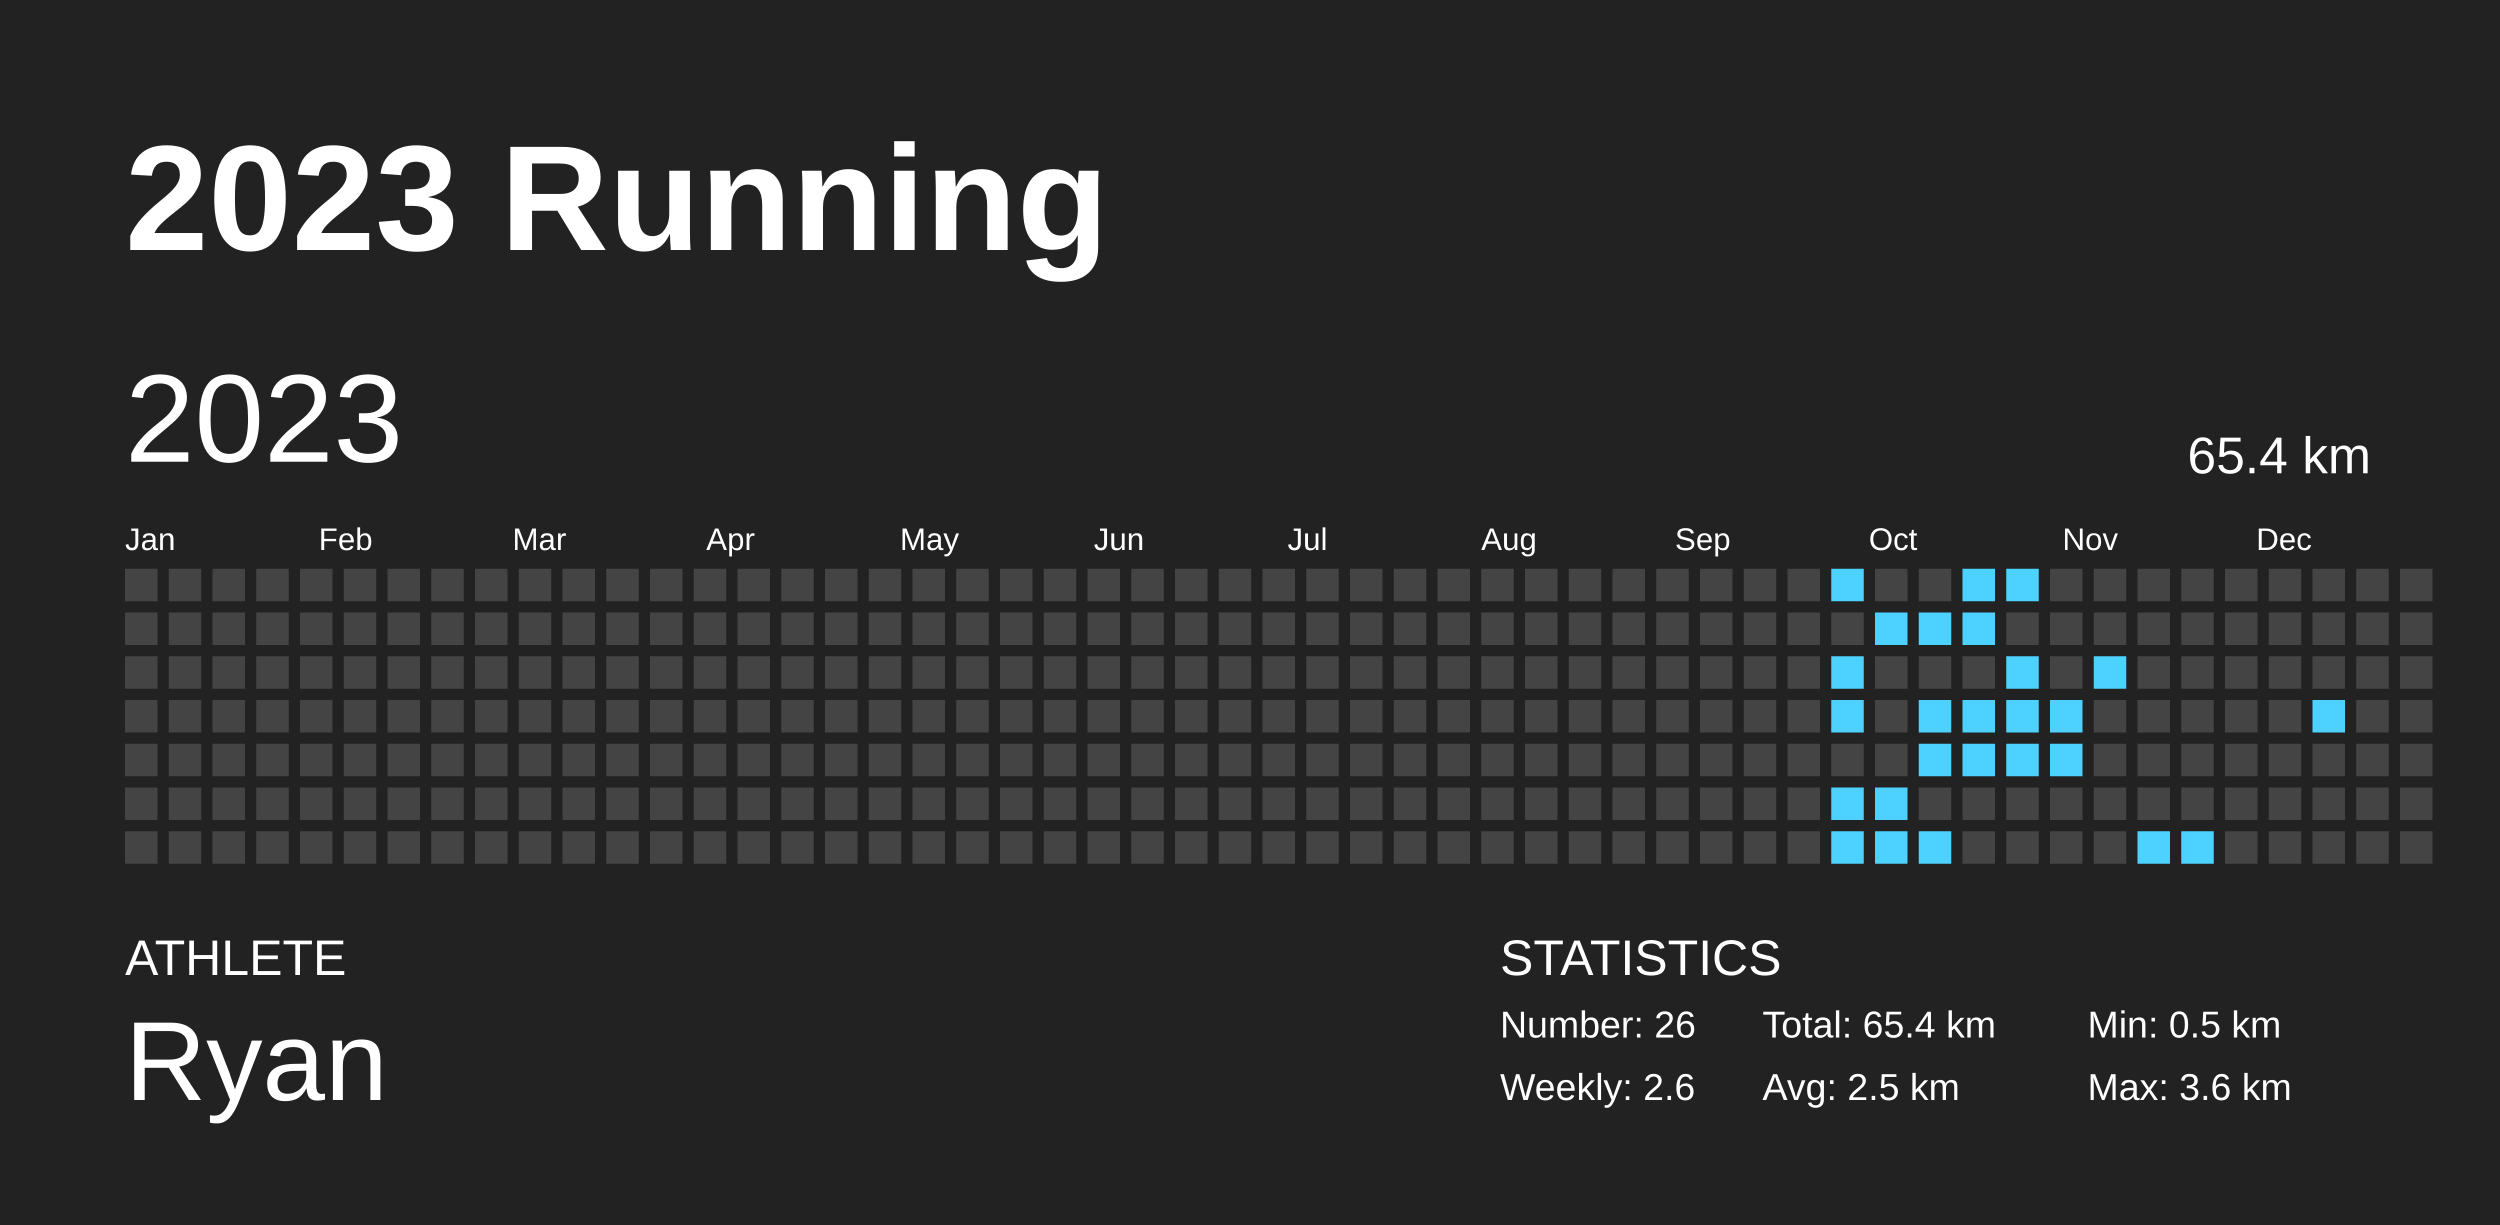
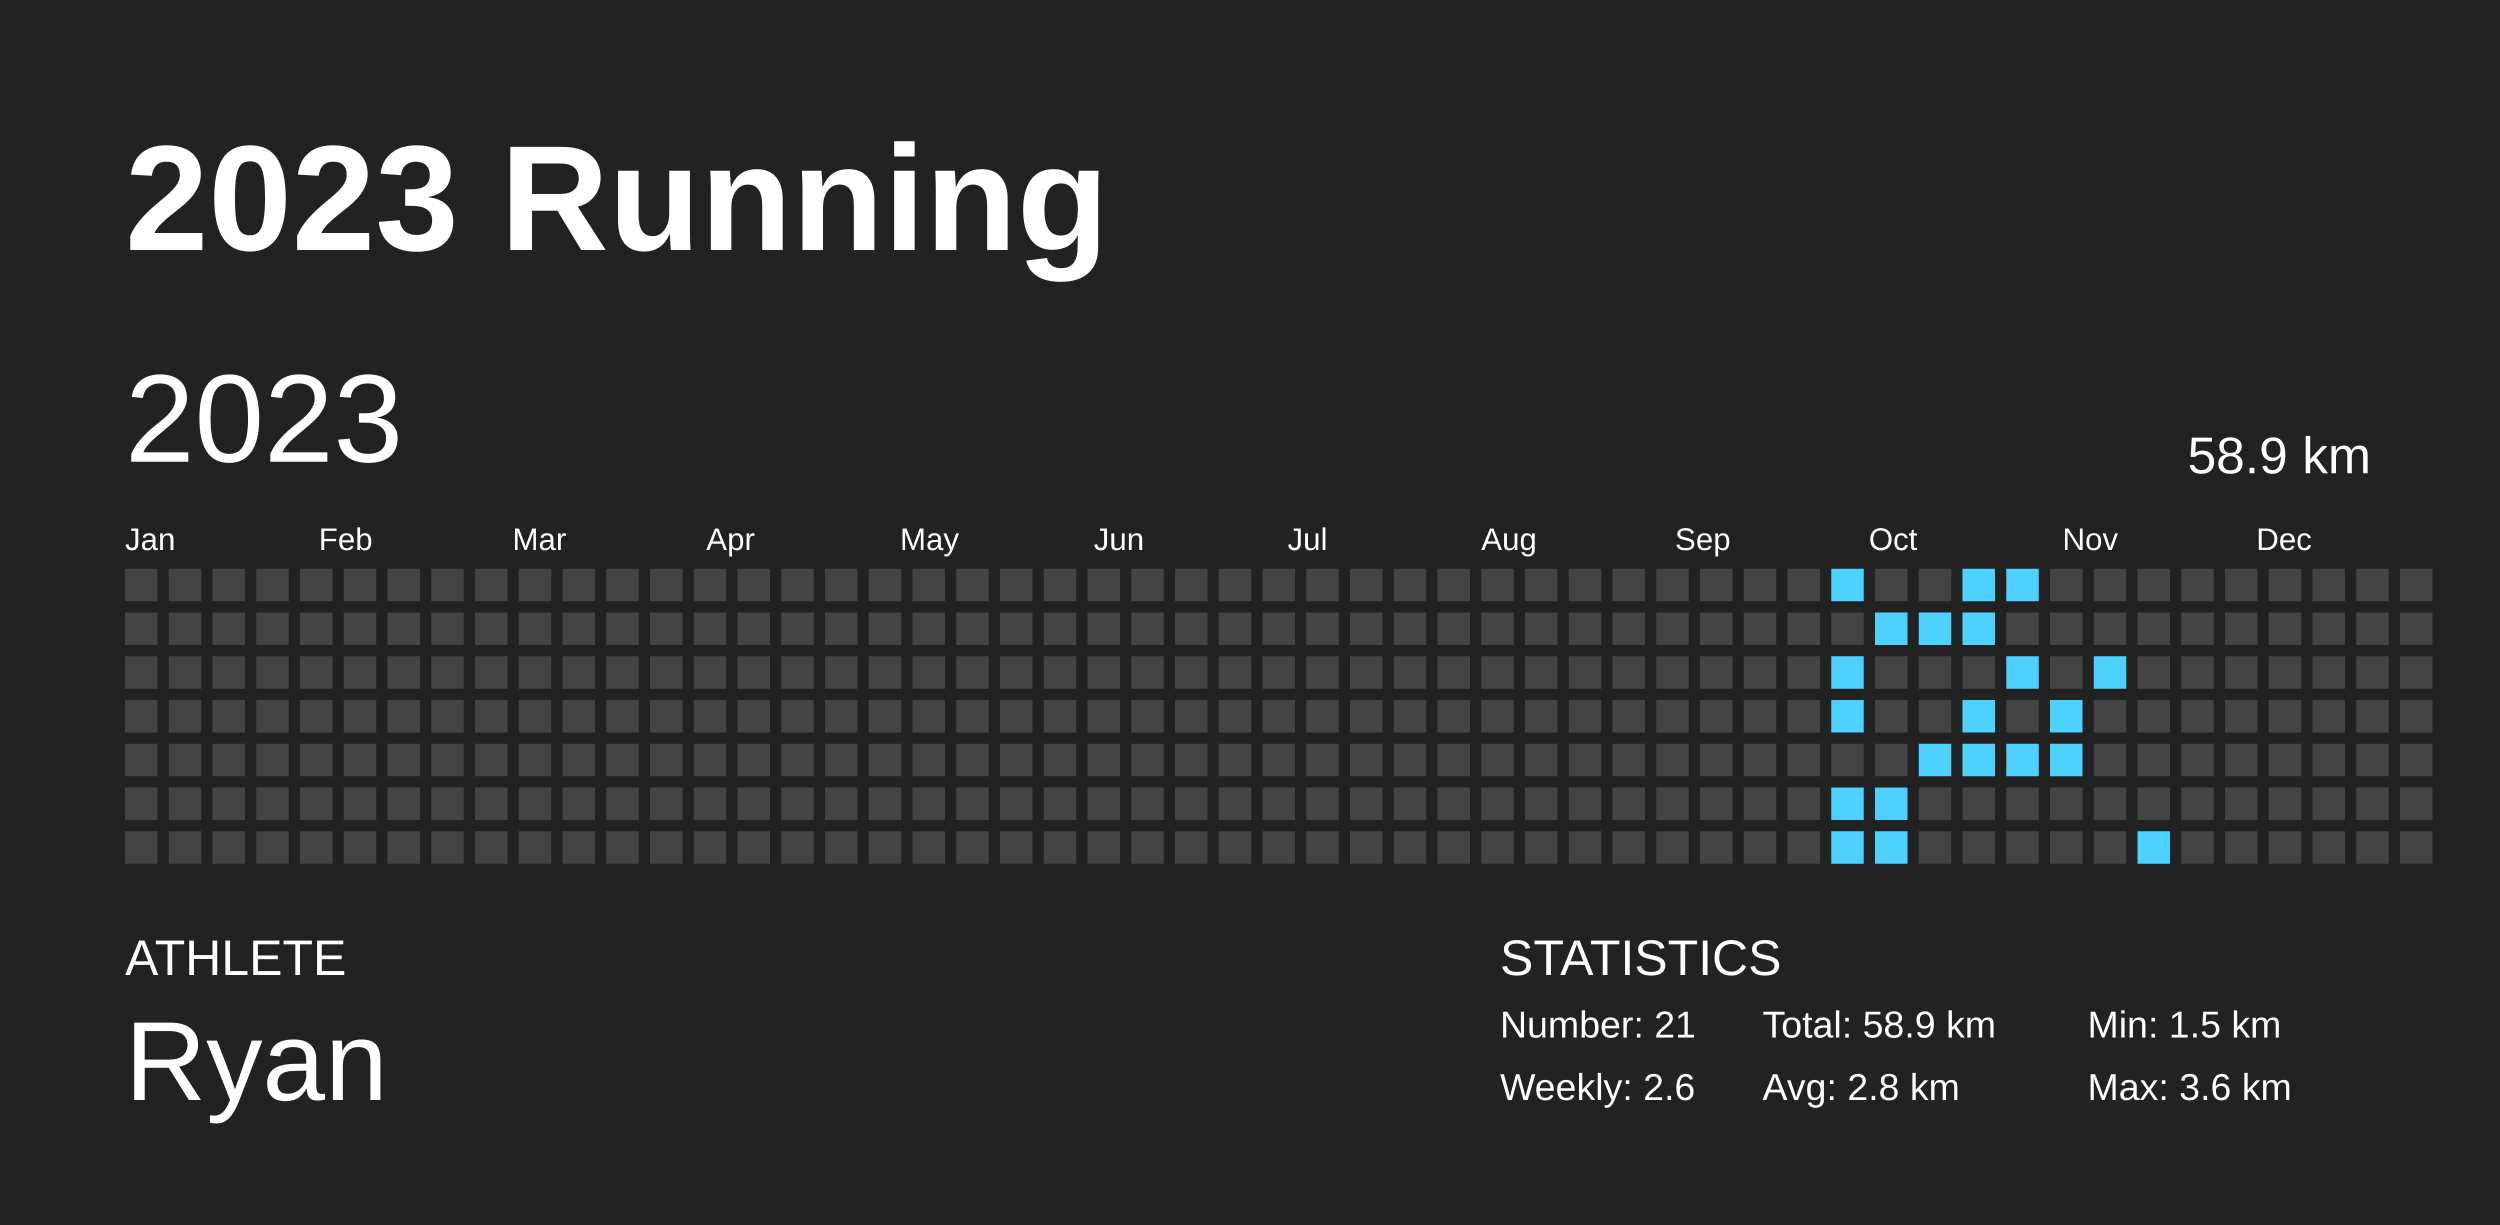
<svg xmlns="http://www.w3.org/2000/svg" baseProfile="full" height="98mm" version="1.1" viewBox="0,0,200,98" width="200mm">
  <defs />
  <rect fill="#222222" height="98" width="200" x="0" y="0" />
  <text fill="#FFFFFF" style="font-size:12px; font-family:Arial; font-weight:bold;" x="10" y="20">2023 Running</text>
  <text fill="#FFFFFF" style="font-size:4px; font-family:Arial" x="10" y="78">ATHLETE</text>
  <text fill="#FFFFFF" style="font-size:9px; font-family:Arial" x="10" y="88">Ryan</text>
  <text fill="#FFFFFF" style="font-size:4px; font-family:Arial" x="120" y="78">STATISTICS</text>
-   <text fill="#FFFFFF" style="font-size:3px; font-family:Arial" x="120" y="83">Number: 26</text>
+   <text fill="#FFFFFF" style="font-size:3px; font-family:Arial" x="120" y="83">Number: 21</text>
  <text fill="#FFFFFF" style="font-size:3px; font-family:Arial" x="120" y="88">Weekly: 2.6</text>
-   <text fill="#FFFFFF" style="font-size:3px; font-family:Arial" x="141" y="83">Total: 65.4 km</text>
-   <text fill="#FFFFFF" style="font-size:3px; font-family:Arial" x="141" y="88">Avg: 2.5 km</text>
-   <text fill="#FFFFFF" style="font-size:3px; font-family:Arial" x="167" y="83">Min: 0.5 km</text>
+   <text fill="#FFFFFF" style="font-size:3px; font-family:Arial" x="141" y="83">Total: 58.9 km</text>
+   <text fill="#FFFFFF" style="font-size:3px; font-family:Arial" x="141" y="88">Avg: 2.8 km</text>
+   <text fill="#FFFFFF" style="font-size:3px; font-family:Arial" x="167" y="83">Min: 1.5 km</text>
  <text fill="#FFFFFF" style="font-size:3px; font-family:Arial" x="167" y="88">Max: 3.6 km</text>
  <text dominant-baseline="hanging" fill="#FFFFFF" style="font-size:10.0px; font-family:Arial;" x="10" y="30">2023</text>
-   <text dominant-baseline="hanging" fill="#FFFFFF" style="font-size:4.125px; font-family:Arial;" x="175" y="35">65.4 km</text>
+   <text dominant-baseline="hanging" fill="#FFFFFF" style="font-size:4.125px; font-family:Arial;" x="175" y="35">58.9 km</text>
  <text fill="#FFFFFF" style="font-size:2.5px; font-family:Arial" x="10.0" y="44">Jan</text>
  <text fill="#FFFFFF" style="font-size:2.5px; font-family:Arial" x="25.5" y="44">Feb</text>
  <text fill="#FFFFFF" style="font-size:2.5px; font-family:Arial" x="41.0" y="44">Mar</text>
  <text fill="#FFFFFF" style="font-size:2.5px; font-family:Arial" x="56.5" y="44">Apr</text>
  <text fill="#FFFFFF" style="font-size:2.5px; font-family:Arial" x="72.0" y="44">May</text>
  <text fill="#FFFFFF" style="font-size:2.5px; font-family:Arial" x="87.5" y="44">Jun</text>
  <text fill="#FFFFFF" style="font-size:2.5px; font-family:Arial" x="103.0" y="44">Jul</text>
  <text fill="#FFFFFF" style="font-size:2.5px; font-family:Arial" x="118.5" y="44">Aug</text>
  <text fill="#FFFFFF" style="font-size:2.5px; font-family:Arial" x="134.0" y="44">Sep</text>
  <text fill="#FFFFFF" style="font-size:2.5px; font-family:Arial" x="149.5" y="44">Oct</text>
  <text fill="#FFFFFF" style="font-size:2.5px; font-family:Arial" x="165.0" y="44">Nov</text>
  <text fill="#FFFFFF" style="font-size:2.5px; font-family:Arial" x="180.5" y="44">Dec</text>
  <rect fill="#444444" height="2.6" width="2.6" x="10.0" y="45.5" />
  <rect fill="#444444" height="2.6" width="2.6" x="10.0" y="49.0" />
  <rect fill="#444444" height="2.6" width="2.6" x="10.0" y="52.5" />
  <rect fill="#444444" height="2.6" width="2.6" x="10.0" y="56.0" />
  <rect fill="#444444" height="2.6" width="2.6" x="10.0" y="59.5" />
  <rect fill="#444444" height="2.6" width="2.6" x="10.0" y="63.0" />
  <rect fill="#444444" height="2.6" width="2.6" x="10.0" y="66.5" />
  <rect fill="#444444" height="2.6" width="2.6" x="13.5" y="45.5" />
  <rect fill="#444444" height="2.6" width="2.6" x="13.5" y="49.0" />
  <rect fill="#444444" height="2.6" width="2.6" x="13.5" y="52.5" />
  <rect fill="#444444" height="2.6" width="2.6" x="13.5" y="56.0" />
  <rect fill="#444444" height="2.6" width="2.6" x="13.5" y="59.5" />
  <rect fill="#444444" height="2.6" width="2.6" x="13.5" y="63.0" />
  <rect fill="#444444" height="2.6" width="2.6" x="13.5" y="66.5" />
  <rect fill="#444444" height="2.6" width="2.6" x="17.0" y="45.5" />
  <rect fill="#444444" height="2.6" width="2.6" x="17.0" y="49.0" />
  <rect fill="#444444" height="2.6" width="2.6" x="17.0" y="52.5" />
  <rect fill="#444444" height="2.6" width="2.6" x="17.0" y="56.0" />
  <rect fill="#444444" height="2.6" width="2.6" x="17.0" y="59.5" />
  <rect fill="#444444" height="2.6" width="2.6" x="17.0" y="63.0" />
  <rect fill="#444444" height="2.6" width="2.6" x="17.0" y="66.5" />
  <rect fill="#444444" height="2.6" width="2.6" x="20.5" y="45.5" />
  <rect fill="#444444" height="2.6" width="2.6" x="20.5" y="49.0" />
  <rect fill="#444444" height="2.6" width="2.6" x="20.5" y="52.5" />
  <rect fill="#444444" height="2.6" width="2.6" x="20.5" y="56.0" />
  <rect fill="#444444" height="2.6" width="2.6" x="20.5" y="59.5" />
  <rect fill="#444444" height="2.6" width="2.6" x="20.5" y="63.0" />
  <rect fill="#444444" height="2.6" width="2.6" x="20.5" y="66.5" />
  <rect fill="#444444" height="2.6" width="2.6" x="24.0" y="45.5" />
  <rect fill="#444444" height="2.6" width="2.6" x="24.0" y="49.0" />
  <rect fill="#444444" height="2.6" width="2.6" x="24.0" y="52.5" />
  <rect fill="#444444" height="2.6" width="2.6" x="24.0" y="56.0" />
  <rect fill="#444444" height="2.6" width="2.6" x="24.0" y="59.5" />
  <rect fill="#444444" height="2.6" width="2.6" x="24.0" y="63.0" />
  <rect fill="#444444" height="2.6" width="2.6" x="24.0" y="66.5" />
  <rect fill="#444444" height="2.6" width="2.6" x="27.5" y="45.5" />
  <rect fill="#444444" height="2.6" width="2.6" x="27.5" y="49.0" />
  <rect fill="#444444" height="2.6" width="2.6" x="27.5" y="52.5" />
  <rect fill="#444444" height="2.6" width="2.6" x="27.5" y="56.0" />
  <rect fill="#444444" height="2.6" width="2.6" x="27.5" y="59.5" />
  <rect fill="#444444" height="2.6" width="2.6" x="27.5" y="63.0" />
  <rect fill="#444444" height="2.6" width="2.6" x="27.5" y="66.5" />
  <rect fill="#444444" height="2.6" width="2.6" x="31.0" y="45.5" />
  <rect fill="#444444" height="2.6" width="2.6" x="31.0" y="49.0" />
  <rect fill="#444444" height="2.6" width="2.6" x="31.0" y="52.5" />
  <rect fill="#444444" height="2.6" width="2.6" x="31.0" y="56.0" />
  <rect fill="#444444" height="2.6" width="2.6" x="31.0" y="59.5" />
  <rect fill="#444444" height="2.6" width="2.6" x="31.0" y="63.0" />
  <rect fill="#444444" height="2.6" width="2.6" x="31.0" y="66.5" />
  <rect fill="#444444" height="2.6" width="2.6" x="34.5" y="45.5" />
  <rect fill="#444444" height="2.6" width="2.6" x="34.5" y="49.0" />
  <rect fill="#444444" height="2.6" width="2.6" x="34.5" y="52.5" />
  <rect fill="#444444" height="2.6" width="2.6" x="34.5" y="56.0" />
  <rect fill="#444444" height="2.6" width="2.6" x="34.5" y="59.5" />
  <rect fill="#444444" height="2.6" width="2.6" x="34.5" y="63.0" />
  <rect fill="#444444" height="2.6" width="2.6" x="34.5" y="66.5" />
  <rect fill="#444444" height="2.6" width="2.6" x="38.0" y="45.5" />
  <rect fill="#444444" height="2.6" width="2.6" x="38.0" y="49.0" />
  <rect fill="#444444" height="2.6" width="2.6" x="38.0" y="52.5" />
  <rect fill="#444444" height="2.6" width="2.6" x="38.0" y="56.0" />
  <rect fill="#444444" height="2.6" width="2.6" x="38.0" y="59.5" />
  <rect fill="#444444" height="2.6" width="2.6" x="38.0" y="63.0" />
  <rect fill="#444444" height="2.6" width="2.6" x="38.0" y="66.5" />
  <rect fill="#444444" height="2.6" width="2.6" x="41.5" y="45.5" />
  <rect fill="#444444" height="2.6" width="2.6" x="41.5" y="49.0" />
  <rect fill="#444444" height="2.6" width="2.6" x="41.5" y="52.5" />
  <rect fill="#444444" height="2.6" width="2.6" x="41.5" y="56.0" />
  <rect fill="#444444" height="2.6" width="2.6" x="41.5" y="59.5" />
  <rect fill="#444444" height="2.6" width="2.6" x="41.5" y="63.0" />
  <rect fill="#444444" height="2.6" width="2.6" x="41.5" y="66.5" />
  <rect fill="#444444" height="2.6" width="2.6" x="45.0" y="45.5" />
  <rect fill="#444444" height="2.6" width="2.6" x="45.0" y="49.0" />
  <rect fill="#444444" height="2.6" width="2.6" x="45.0" y="52.5" />
  <rect fill="#444444" height="2.6" width="2.6" x="45.0" y="56.0" />
  <rect fill="#444444" height="2.6" width="2.6" x="45.0" y="59.5" />
  <rect fill="#444444" height="2.6" width="2.6" x="45.0" y="63.0" />
  <rect fill="#444444" height="2.6" width="2.6" x="45.0" y="66.5" />
  <rect fill="#444444" height="2.6" width="2.6" x="48.5" y="45.5" />
  <rect fill="#444444" height="2.6" width="2.6" x="48.5" y="49.0" />
  <rect fill="#444444" height="2.6" width="2.6" x="48.5" y="52.5" />
  <rect fill="#444444" height="2.6" width="2.6" x="48.5" y="56.0" />
  <rect fill="#444444" height="2.6" width="2.6" x="48.5" y="59.5" />
  <rect fill="#444444" height="2.6" width="2.6" x="48.5" y="63.0" />
  <rect fill="#444444" height="2.6" width="2.6" x="48.5" y="66.5" />
  <rect fill="#444444" height="2.6" width="2.6" x="52.0" y="45.5" />
  <rect fill="#444444" height="2.6" width="2.6" x="52.0" y="49.0" />
  <rect fill="#444444" height="2.6" width="2.6" x="52.0" y="52.5" />
  <rect fill="#444444" height="2.6" width="2.6" x="52.0" y="56.0" />
  <rect fill="#444444" height="2.6" width="2.6" x="52.0" y="59.5" />
  <rect fill="#444444" height="2.6" width="2.6" x="52.0" y="63.0" />
  <rect fill="#444444" height="2.6" width="2.6" x="52.0" y="66.5" />
  <rect fill="#444444" height="2.6" width="2.6" x="55.5" y="45.5" />
  <rect fill="#444444" height="2.6" width="2.6" x="55.5" y="49.0" />
  <rect fill="#444444" height="2.6" width="2.6" x="55.5" y="52.5" />
  <rect fill="#444444" height="2.6" width="2.6" x="55.5" y="56.0" />
  <rect fill="#444444" height="2.6" width="2.6" x="55.5" y="59.5" />
  <rect fill="#444444" height="2.6" width="2.6" x="55.5" y="63.0" />
  <rect fill="#444444" height="2.6" width="2.6" x="55.5" y="66.5" />
  <rect fill="#444444" height="2.6" width="2.6" x="59.0" y="45.5" />
  <rect fill="#444444" height="2.6" width="2.6" x="59.0" y="49.0" />
  <rect fill="#444444" height="2.6" width="2.6" x="59.0" y="52.5" />
  <rect fill="#444444" height="2.6" width="2.6" x="59.0" y="56.0" />
  <rect fill="#444444" height="2.6" width="2.6" x="59.0" y="59.5" />
  <rect fill="#444444" height="2.6" width="2.6" x="59.0" y="63.0" />
  <rect fill="#444444" height="2.6" width="2.6" x="59.0" y="66.5" />
  <rect fill="#444444" height="2.6" width="2.6" x="62.5" y="45.5" />
  <rect fill="#444444" height="2.6" width="2.6" x="62.5" y="49.0" />
  <rect fill="#444444" height="2.6" width="2.6" x="62.5" y="52.5" />
  <rect fill="#444444" height="2.6" width="2.6" x="62.5" y="56.0" />
  <rect fill="#444444" height="2.6" width="2.6" x="62.5" y="59.5" />
  <rect fill="#444444" height="2.6" width="2.6" x="62.5" y="63.0" />
  <rect fill="#444444" height="2.6" width="2.6" x="62.5" y="66.5" />
  <rect fill="#444444" height="2.6" width="2.6" x="66.0" y="45.5" />
  <rect fill="#444444" height="2.6" width="2.6" x="66.0" y="49.0" />
  <rect fill="#444444" height="2.6" width="2.6" x="66.0" y="52.5" />
  <rect fill="#444444" height="2.6" width="2.6" x="66.0" y="56.0" />
  <rect fill="#444444" height="2.6" width="2.6" x="66.0" y="59.5" />
  <rect fill="#444444" height="2.6" width="2.6" x="66.0" y="63.0" />
  <rect fill="#444444" height="2.6" width="2.6" x="66.0" y="66.5" />
  <rect fill="#444444" height="2.6" width="2.6" x="69.5" y="45.5" />
  <rect fill="#444444" height="2.6" width="2.6" x="69.5" y="49.0" />
  <rect fill="#444444" height="2.6" width="2.6" x="69.5" y="52.5" />
  <rect fill="#444444" height="2.6" width="2.6" x="69.5" y="56.0" />
  <rect fill="#444444" height="2.6" width="2.6" x="69.5" y="59.5" />
  <rect fill="#444444" height="2.6" width="2.6" x="69.5" y="63.0" />
  <rect fill="#444444" height="2.6" width="2.6" x="69.5" y="66.5" />
  <rect fill="#444444" height="2.6" width="2.6" x="73.0" y="45.5" />
  <rect fill="#444444" height="2.6" width="2.6" x="73.0" y="49.0" />
  <rect fill="#444444" height="2.6" width="2.6" x="73.0" y="52.5" />
  <rect fill="#444444" height="2.6" width="2.6" x="73.0" y="56.0" />
  <rect fill="#444444" height="2.6" width="2.6" x="73.0" y="59.5" />
  <rect fill="#444444" height="2.6" width="2.6" x="73.0" y="63.0" />
  <rect fill="#444444" height="2.6" width="2.6" x="73.0" y="66.5" />
  <rect fill="#444444" height="2.6" width="2.6" x="76.5" y="45.5" />
  <rect fill="#444444" height="2.6" width="2.6" x="76.5" y="49.0" />
  <rect fill="#444444" height="2.6" width="2.6" x="76.5" y="52.5" />
  <rect fill="#444444" height="2.6" width="2.6" x="76.5" y="56.0" />
  <rect fill="#444444" height="2.6" width="2.6" x="76.5" y="59.5" />
  <rect fill="#444444" height="2.6" width="2.6" x="76.5" y="63.0" />
  <rect fill="#444444" height="2.6" width="2.6" x="76.5" y="66.5" />
  <rect fill="#444444" height="2.6" width="2.6" x="80.0" y="45.5" />
  <rect fill="#444444" height="2.6" width="2.6" x="80.0" y="49.0" />
  <rect fill="#444444" height="2.6" width="2.6" x="80.0" y="52.5" />
  <rect fill="#444444" height="2.6" width="2.6" x="80.0" y="56.0" />
  <rect fill="#444444" height="2.6" width="2.6" x="80.0" y="59.5" />
  <rect fill="#444444" height="2.6" width="2.6" x="80.0" y="63.0" />
  <rect fill="#444444" height="2.6" width="2.6" x="80.0" y="66.5" />
  <rect fill="#444444" height="2.6" width="2.6" x="83.5" y="45.5" />
  <rect fill="#444444" height="2.6" width="2.6" x="83.5" y="49.0" />
  <rect fill="#444444" height="2.6" width="2.6" x="83.5" y="52.5" />
  <rect fill="#444444" height="2.6" width="2.6" x="83.5" y="56.0" />
  <rect fill="#444444" height="2.6" width="2.6" x="83.5" y="59.5" />
  <rect fill="#444444" height="2.6" width="2.6" x="83.5" y="63.0" />
  <rect fill="#444444" height="2.6" width="2.6" x="83.5" y="66.5" />
  <rect fill="#444444" height="2.6" width="2.6" x="87.0" y="45.5" />
  <rect fill="#444444" height="2.6" width="2.6" x="87.0" y="49.0" />
  <rect fill="#444444" height="2.6" width="2.6" x="87.0" y="52.5" />
  <rect fill="#444444" height="2.6" width="2.6" x="87.0" y="56.0" />
  <rect fill="#444444" height="2.6" width="2.6" x="87.0" y="59.5" />
  <rect fill="#444444" height="2.6" width="2.6" x="87.0" y="63.0" />
  <rect fill="#444444" height="2.6" width="2.6" x="87.0" y="66.5" />
  <rect fill="#444444" height="2.6" width="2.6" x="90.5" y="45.5" />
  <rect fill="#444444" height="2.6" width="2.6" x="90.5" y="49.0" />
  <rect fill="#444444" height="2.6" width="2.6" x="90.5" y="52.5" />
  <rect fill="#444444" height="2.6" width="2.6" x="90.5" y="56.0" />
  <rect fill="#444444" height="2.6" width="2.6" x="90.5" y="59.5" />
  <rect fill="#444444" height="2.6" width="2.6" x="90.5" y="63.0" />
  <rect fill="#444444" height="2.6" width="2.6" x="90.5" y="66.5" />
  <rect fill="#444444" height="2.6" width="2.6" x="94.0" y="45.5" />
  <rect fill="#444444" height="2.6" width="2.6" x="94.0" y="49.0" />
  <rect fill="#444444" height="2.6" width="2.6" x="94.0" y="52.5" />
  <rect fill="#444444" height="2.6" width="2.6" x="94.0" y="56.0" />
  <rect fill="#444444" height="2.6" width="2.6" x="94.0" y="59.5" />
  <rect fill="#444444" height="2.6" width="2.6" x="94.0" y="63.0" />
  <rect fill="#444444" height="2.6" width="2.6" x="94.0" y="66.5" />
  <rect fill="#444444" height="2.6" width="2.6" x="97.5" y="45.5" />
  <rect fill="#444444" height="2.6" width="2.6" x="97.5" y="49.0" />
  <rect fill="#444444" height="2.6" width="2.6" x="97.5" y="52.5" />
  <rect fill="#444444" height="2.6" width="2.6" x="97.5" y="56.0" />
  <rect fill="#444444" height="2.6" width="2.6" x="97.5" y="59.5" />
  <rect fill="#444444" height="2.6" width="2.6" x="97.5" y="63.0" />
  <rect fill="#444444" height="2.6" width="2.6" x="97.5" y="66.5" />
  <rect fill="#444444" height="2.6" width="2.6" x="101.0" y="45.5" />
  <rect fill="#444444" height="2.6" width="2.6" x="101.0" y="49.0" />
  <rect fill="#444444" height="2.6" width="2.6" x="101.0" y="52.5" />
  <rect fill="#444444" height="2.6" width="2.6" x="101.0" y="56.0" />
  <rect fill="#444444" height="2.6" width="2.6" x="101.0" y="59.5" />
  <rect fill="#444444" height="2.6" width="2.6" x="101.0" y="63.0" />
  <rect fill="#444444" height="2.6" width="2.6" x="101.0" y="66.5" />
  <rect fill="#444444" height="2.6" width="2.6" x="104.5" y="45.5" />
  <rect fill="#444444" height="2.6" width="2.6" x="104.5" y="49.0" />
  <rect fill="#444444" height="2.6" width="2.6" x="104.5" y="52.5" />
  <rect fill="#444444" height="2.6" width="2.6" x="104.5" y="56.0" />
  <rect fill="#444444" height="2.6" width="2.6" x="104.5" y="59.5" />
  <rect fill="#444444" height="2.6" width="2.6" x="104.5" y="63.0" />
  <rect fill="#444444" height="2.6" width="2.6" x="104.5" y="66.5" />
  <rect fill="#444444" height="2.6" width="2.6" x="108.0" y="45.5" />
  <rect fill="#444444" height="2.6" width="2.6" x="108.0" y="49.0" />
  <rect fill="#444444" height="2.6" width="2.6" x="108.0" y="52.5" />
  <rect fill="#444444" height="2.6" width="2.6" x="108.0" y="56.0" />
  <rect fill="#444444" height="2.6" width="2.6" x="108.0" y="59.5" />
  <rect fill="#444444" height="2.6" width="2.6" x="108.0" y="63.0" />
  <rect fill="#444444" height="2.6" width="2.6" x="108.0" y="66.5" />
  <rect fill="#444444" height="2.6" width="2.6" x="111.5" y="45.5" />
  <rect fill="#444444" height="2.6" width="2.6" x="111.5" y="49.0" />
  <rect fill="#444444" height="2.6" width="2.6" x="111.5" y="52.5" />
  <rect fill="#444444" height="2.6" width="2.6" x="111.5" y="56.0" />
  <rect fill="#444444" height="2.6" width="2.6" x="111.5" y="59.5" />
  <rect fill="#444444" height="2.6" width="2.6" x="111.5" y="63.0" />
  <rect fill="#444444" height="2.6" width="2.6" x="111.5" y="66.5" />
  <rect fill="#444444" height="2.6" width="2.6" x="115.0" y="45.5" />
  <rect fill="#444444" height="2.6" width="2.6" x="115.0" y="49.0" />
  <rect fill="#444444" height="2.6" width="2.6" x="115.0" y="52.5" />
  <rect fill="#444444" height="2.6" width="2.6" x="115.0" y="56.0" />
  <rect fill="#444444" height="2.6" width="2.6" x="115.0" y="59.5" />
  <rect fill="#444444" height="2.6" width="2.6" x="115.0" y="63.0" />
  <rect fill="#444444" height="2.6" width="2.6" x="115.0" y="66.5" />
  <rect fill="#444444" height="2.6" width="2.6" x="118.5" y="45.5" />
  <rect fill="#444444" height="2.6" width="2.6" x="118.5" y="49.0" />
  <rect fill="#444444" height="2.6" width="2.6" x="118.5" y="52.5" />
  <rect fill="#444444" height="2.6" width="2.6" x="118.5" y="56.0" />
  <rect fill="#444444" height="2.6" width="2.6" x="118.5" y="59.5" />
  <rect fill="#444444" height="2.6" width="2.6" x="118.5" y="63.0" />
  <rect fill="#444444" height="2.6" width="2.6" x="118.5" y="66.5" />
  <rect fill="#444444" height="2.6" width="2.6" x="122.0" y="45.5" />
  <rect fill="#444444" height="2.6" width="2.6" x="122.0" y="49.0" />
  <rect fill="#444444" height="2.6" width="2.6" x="122.0" y="52.5" />
  <rect fill="#444444" height="2.6" width="2.6" x="122.0" y="56.0" />
  <rect fill="#444444" height="2.6" width="2.6" x="122.0" y="59.5" />
  <rect fill="#444444" height="2.6" width="2.6" x="122.0" y="63.0" />
  <rect fill="#444444" height="2.6" width="2.6" x="122.0" y="66.5" />
  <rect fill="#444444" height="2.6" width="2.6" x="125.5" y="45.5" />
  <rect fill="#444444" height="2.6" width="2.6" x="125.5" y="49.0" />
  <rect fill="#444444" height="2.6" width="2.6" x="125.5" y="52.5" />
  <rect fill="#444444" height="2.6" width="2.6" x="125.5" y="56.0" />
  <rect fill="#444444" height="2.6" width="2.6" x="125.5" y="59.5" />
  <rect fill="#444444" height="2.6" width="2.6" x="125.5" y="63.0" />
  <rect fill="#444444" height="2.6" width="2.6" x="125.5" y="66.5" />
  <rect fill="#444444" height="2.6" width="2.6" x="129.0" y="45.5" />
  <rect fill="#444444" height="2.6" width="2.6" x="129.0" y="49.0" />
  <rect fill="#444444" height="2.6" width="2.6" x="129.0" y="52.5" />
  <rect fill="#444444" height="2.6" width="2.6" x="129.0" y="56.0" />
  <rect fill="#444444" height="2.6" width="2.6" x="129.0" y="59.5" />
  <rect fill="#444444" height="2.6" width="2.6" x="129.0" y="63.0" />
  <rect fill="#444444" height="2.6" width="2.6" x="129.0" y="66.5" />
  <rect fill="#444444" height="2.6" width="2.6" x="132.5" y="45.5" />
  <rect fill="#444444" height="2.6" width="2.6" x="132.5" y="49.0" />
  <rect fill="#444444" height="2.6" width="2.6" x="132.5" y="52.5" />
  <rect fill="#444444" height="2.6" width="2.6" x="132.5" y="56.0" />
  <rect fill="#444444" height="2.6" width="2.6" x="132.5" y="59.5" />
  <rect fill="#444444" height="2.6" width="2.6" x="132.5" y="63.0" />
  <rect fill="#444444" height="2.6" width="2.6" x="132.5" y="66.5" />
  <rect fill="#444444" height="2.6" width="2.6" x="136.0" y="45.5" />
  <rect fill="#444444" height="2.6" width="2.6" x="136.0" y="49.0" />
  <rect fill="#444444" height="2.6" width="2.6" x="136.0" y="52.5" />
  <rect fill="#444444" height="2.6" width="2.6" x="136.0" y="56.0" />
  <rect fill="#444444" height="2.6" width="2.6" x="136.0" y="59.5" />
  <rect fill="#444444" height="2.6" width="2.6" x="136.0" y="63.0" />
  <rect fill="#444444" height="2.6" width="2.6" x="136.0" y="66.5" />
  <rect fill="#444444" height="2.6" width="2.6" x="139.5" y="45.5" />
  <rect fill="#444444" height="2.6" width="2.6" x="139.5" y="49.0" />
  <rect fill="#444444" height="2.6" width="2.6" x="139.5" y="52.5" />
  <rect fill="#444444" height="2.6" width="2.6" x="139.5" y="56.0" />
  <rect fill="#444444" height="2.6" width="2.6" x="139.5" y="59.5" />
  <rect fill="#444444" height="2.6" width="2.6" x="139.5" y="63.0" />
  <rect fill="#444444" height="2.6" width="2.6" x="139.5" y="66.5" />
  <rect fill="#444444" height="2.6" width="2.6" x="143.0" y="45.5" />
  <rect fill="#444444" height="2.6" width="2.6" x="143.0" y="49.0" />
  <rect fill="#444444" height="2.6" width="2.6" x="143.0" y="52.5" />
  <rect fill="#444444" height="2.6" width="2.6" x="143.0" y="56.0" />
  <rect fill="#444444" height="2.6" width="2.6" x="143.0" y="59.5" />
  <rect fill="#444444" height="2.6" width="2.6" x="143.0" y="63.0" />
  <rect fill="#444444" height="2.6" width="2.6" x="143.0" y="66.5" />
  <rect fill="#4dd2ff" height="2.6" width="2.6" x="146.5" y="45.5" />
  <rect fill="#444444" height="2.6" width="2.6" x="146.5" y="49.0" />
  <rect fill="#4dd2ff" height="2.6" width="2.6" x="146.5" y="52.5" />
  <rect fill="#4dd2ff" height="2.6" width="2.6" x="146.5" y="56.0" />
  <rect fill="#444444" height="2.6" width="2.6" x="146.5" y="59.5" />
  <rect fill="#4dd2ff" height="2.6" width="2.6" x="146.5" y="63.0" />
  <rect fill="#4dd2ff" height="2.6" width="2.6" x="146.5" y="66.5" />
  <rect fill="#444444" height="2.6" width="2.6" x="150.0" y="45.5" />
  <rect fill="#4dd2ff" height="2.6" width="2.6" x="150.0" y="49.0" />
  <rect fill="#444444" height="2.6" width="2.6" x="150.0" y="52.5" />
  <rect fill="#444444" height="2.6" width="2.6" x="150.0" y="56.0" />
  <rect fill="#444444" height="2.6" width="2.6" x="150.0" y="59.5" />
  <rect fill="#4dd2ff" height="2.6" width="2.6" x="150.0" y="63.0" />
  <rect fill="#4dd2ff" height="2.6" width="2.6" x="150.0" y="66.5" />
  <rect fill="#444444" height="2.6" width="2.6" x="153.5" y="45.5" />
  <rect fill="#4dd2ff" height="2.6" width="2.6" x="153.5" y="49.0" />
  <rect fill="#444444" height="2.6" width="2.6" x="153.5" y="52.5" />
-   <rect fill="#4dd2ff" height="2.6" width="2.6" x="153.5" y="56.0" />
+   <rect fill="#444444" height="2.6" width="2.6" x="153.5" y="56.0" />
  <rect fill="#4dd2ff" height="2.6" width="2.6" x="153.5" y="59.5" />
  <rect fill="#444444" height="2.6" width="2.6" x="153.5" y="63.0" />
-   <rect fill="#4dd2ff" height="2.6" width="2.6" x="153.5" y="66.5" />
+   <rect fill="#444444" height="2.6" width="2.6" x="153.5" y="66.5" />
  <rect fill="#4dd2ff" height="2.6" width="2.6" x="157.0" y="45.5" />
  <rect fill="#4dd2ff" height="2.6" width="2.6" x="157.0" y="49.0" />
  <rect fill="#444444" height="2.6" width="2.6" x="157.0" y="52.5" />
  <rect fill="#4dd2ff" height="2.6" width="2.6" x="157.0" y="56.0" />
  <rect fill="#4dd2ff" height="2.6" width="2.6" x="157.0" y="59.5" />
  <rect fill="#444444" height="2.6" width="2.6" x="157.0" y="63.0" />
  <rect fill="#444444" height="2.6" width="2.6" x="157.0" y="66.5" />
  <rect fill="#4dd2ff" height="2.6" width="2.6" x="160.5" y="45.5" />
  <rect fill="#444444" height="2.6" width="2.6" x="160.5" y="49.0" />
  <rect fill="#4dd2ff" height="2.6" width="2.6" x="160.5" y="52.5" />
-   <rect fill="#4dd2ff" height="2.6" width="2.6" x="160.5" y="56.0" />
+   <rect fill="#444444" height="2.6" width="2.6" x="160.5" y="56.0" />
  <rect fill="#4dd2ff" height="2.6" width="2.6" x="160.5" y="59.5" />
  <rect fill="#444444" height="2.6" width="2.6" x="160.5" y="63.0" />
  <rect fill="#444444" height="2.6" width="2.6" x="160.5" y="66.5" />
  <rect fill="#444444" height="2.6" width="2.6" x="164.0" y="45.5" />
  <rect fill="#444444" height="2.6" width="2.6" x="164.0" y="49.0" />
  <rect fill="#444444" height="2.6" width="2.6" x="164.0" y="52.5" />
  <rect fill="#4dd2ff" height="2.6" width="2.6" x="164.0" y="56.0" />
  <rect fill="#4dd2ff" height="2.6" width="2.6" x="164.0" y="59.5" />
  <rect fill="#444444" height="2.6" width="2.6" x="164.0" y="63.0" />
  <rect fill="#444444" height="2.6" width="2.6" x="164.0" y="66.5" />
  <rect fill="#444444" height="2.6" width="2.6" x="167.5" y="45.5" />
  <rect fill="#444444" height="2.6" width="2.6" x="167.5" y="49.0" />
  <rect fill="#4dd2ff" height="2.6" width="2.6" x="167.5" y="52.5" />
  <rect fill="#444444" height="2.6" width="2.6" x="167.5" y="56.0" />
  <rect fill="#444444" height="2.6" width="2.6" x="167.5" y="59.5" />
  <rect fill="#444444" height="2.6" width="2.6" x="167.5" y="63.0" />
  <rect fill="#444444" height="2.6" width="2.6" x="167.5" y="66.5" />
  <rect fill="#444444" height="2.6" width="2.6" x="171.0" y="45.5" />
  <rect fill="#444444" height="2.6" width="2.6" x="171.0" y="49.0" />
  <rect fill="#444444" height="2.6" width="2.6" x="171.0" y="52.5" />
  <rect fill="#444444" height="2.6" width="2.6" x="171.0" y="56.0" />
  <rect fill="#444444" height="2.6" width="2.6" x="171.0" y="59.5" />
  <rect fill="#444444" height="2.6" width="2.6" x="171.0" y="63.0" />
  <rect fill="#4dd2ff" height="2.6" width="2.6" x="171.0" y="66.5" />
  <rect fill="#444444" height="2.6" width="2.6" x="174.5" y="45.5" />
  <rect fill="#444444" height="2.6" width="2.6" x="174.5" y="49.0" />
  <rect fill="#444444" height="2.6" width="2.6" x="174.5" y="52.5" />
  <rect fill="#444444" height="2.6" width="2.6" x="174.5" y="56.0" />
  <rect fill="#444444" height="2.6" width="2.6" x="174.5" y="59.5" />
  <rect fill="#444444" height="2.6" width="2.6" x="174.5" y="63.0" />
-   <rect fill="#4dd2ff" height="2.6" width="2.6" x="174.5" y="66.5" />
+   <rect fill="#444444" height="2.6" width="2.6" x="174.5" y="66.5" />
  <rect fill="#444444" height="2.6" width="2.6" x="178.0" y="45.5" />
  <rect fill="#444444" height="2.6" width="2.6" x="178.0" y="49.0" />
  <rect fill="#444444" height="2.6" width="2.6" x="178.0" y="52.5" />
  <rect fill="#444444" height="2.6" width="2.6" x="178.0" y="56.0" />
  <rect fill="#444444" height="2.6" width="2.6" x="178.0" y="59.5" />
  <rect fill="#444444" height="2.6" width="2.6" x="178.0" y="63.0" />
  <rect fill="#444444" height="2.6" width="2.6" x="178.0" y="66.5" />
  <rect fill="#444444" height="2.6" width="2.6" x="181.5" y="45.5" />
  <rect fill="#444444" height="2.6" width="2.6" x="181.5" y="49.0" />
  <rect fill="#444444" height="2.6" width="2.6" x="181.5" y="52.5" />
  <rect fill="#444444" height="2.6" width="2.6" x="181.5" y="56.0" />
  <rect fill="#444444" height="2.6" width="2.6" x="181.5" y="59.5" />
  <rect fill="#444444" height="2.6" width="2.6" x="181.5" y="63.0" />
  <rect fill="#444444" height="2.6" width="2.6" x="181.5" y="66.5" />
  <rect fill="#444444" height="2.6" width="2.6" x="185.0" y="45.5" />
  <rect fill="#444444" height="2.6" width="2.6" x="185.0" y="49.0" />
  <rect fill="#444444" height="2.6" width="2.6" x="185.0" y="52.5" />
-   <rect fill="#4dd2ff" height="2.6" width="2.6" x="185.0" y="56.0" />
+   <rect fill="#444444" height="2.6" width="2.6" x="185.0" y="56.0" />
  <rect fill="#444444" height="2.6" width="2.6" x="185.0" y="59.5" />
  <rect fill="#444444" height="2.6" width="2.6" x="185.0" y="63.0" />
  <rect fill="#444444" height="2.6" width="2.6" x="185.0" y="66.5" />
  <rect fill="#444444" height="2.6" width="2.6" x="188.5" y="45.5" />
  <rect fill="#444444" height="2.6" width="2.6" x="188.5" y="49.0" />
  <rect fill="#444444" height="2.6" width="2.6" x="188.5" y="52.5" />
  <rect fill="#444444" height="2.6" width="2.6" x="188.5" y="56.0" />
  <rect fill="#444444" height="2.6" width="2.6" x="188.5" y="59.5" />
  <rect fill="#444444" height="2.6" width="2.6" x="188.5" y="63.0" />
  <rect fill="#444444" height="2.6" width="2.6" x="188.5" y="66.5" />
  <rect fill="#444444" height="2.6" width="2.6" x="192.0" y="45.5" />
  <rect fill="#444444" height="2.6" width="2.6" x="192.0" y="49.0" />
  <rect fill="#444444" height="2.6" width="2.6" x="192.0" y="52.5" />
  <rect fill="#444444" height="2.6" width="2.6" x="192.0" y="56.0" />
  <rect fill="#444444" height="2.6" width="2.6" x="192.0" y="59.5" />
  <rect fill="#444444" height="2.6" width="2.6" x="192.0" y="63.0" />
  <rect fill="#444444" height="2.6" width="2.6" x="192.0" y="66.5" />
</svg>
